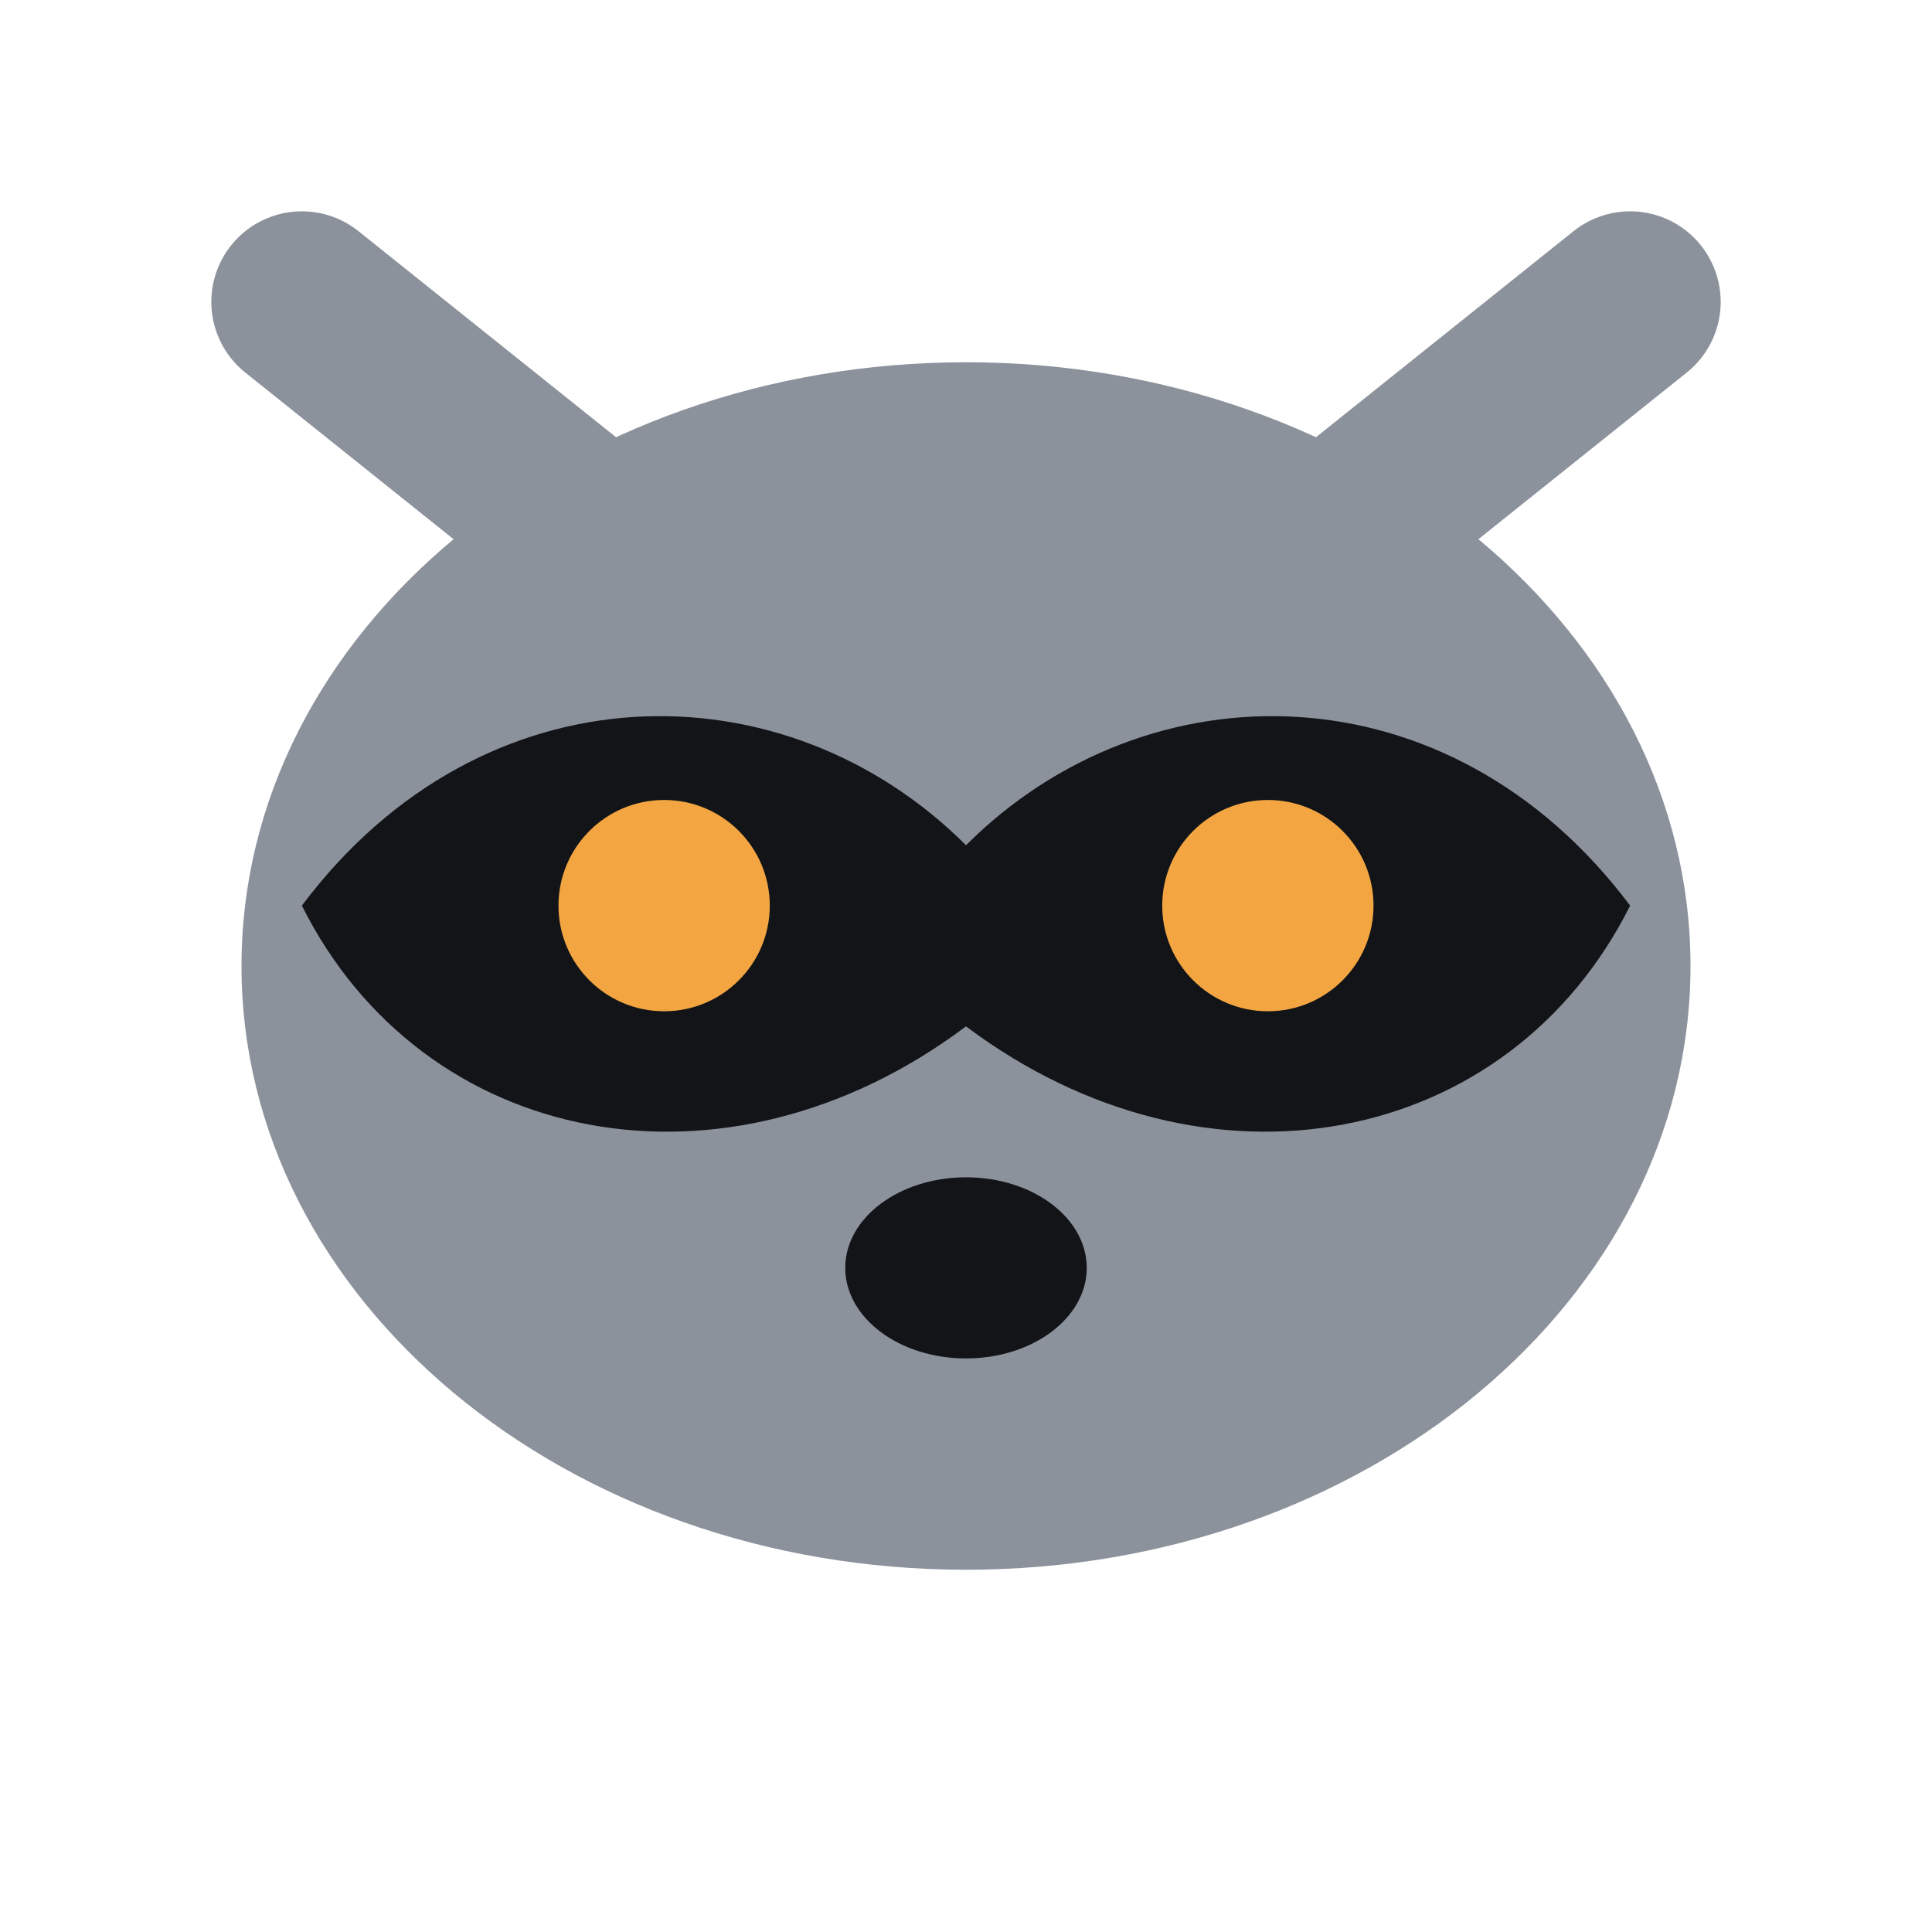
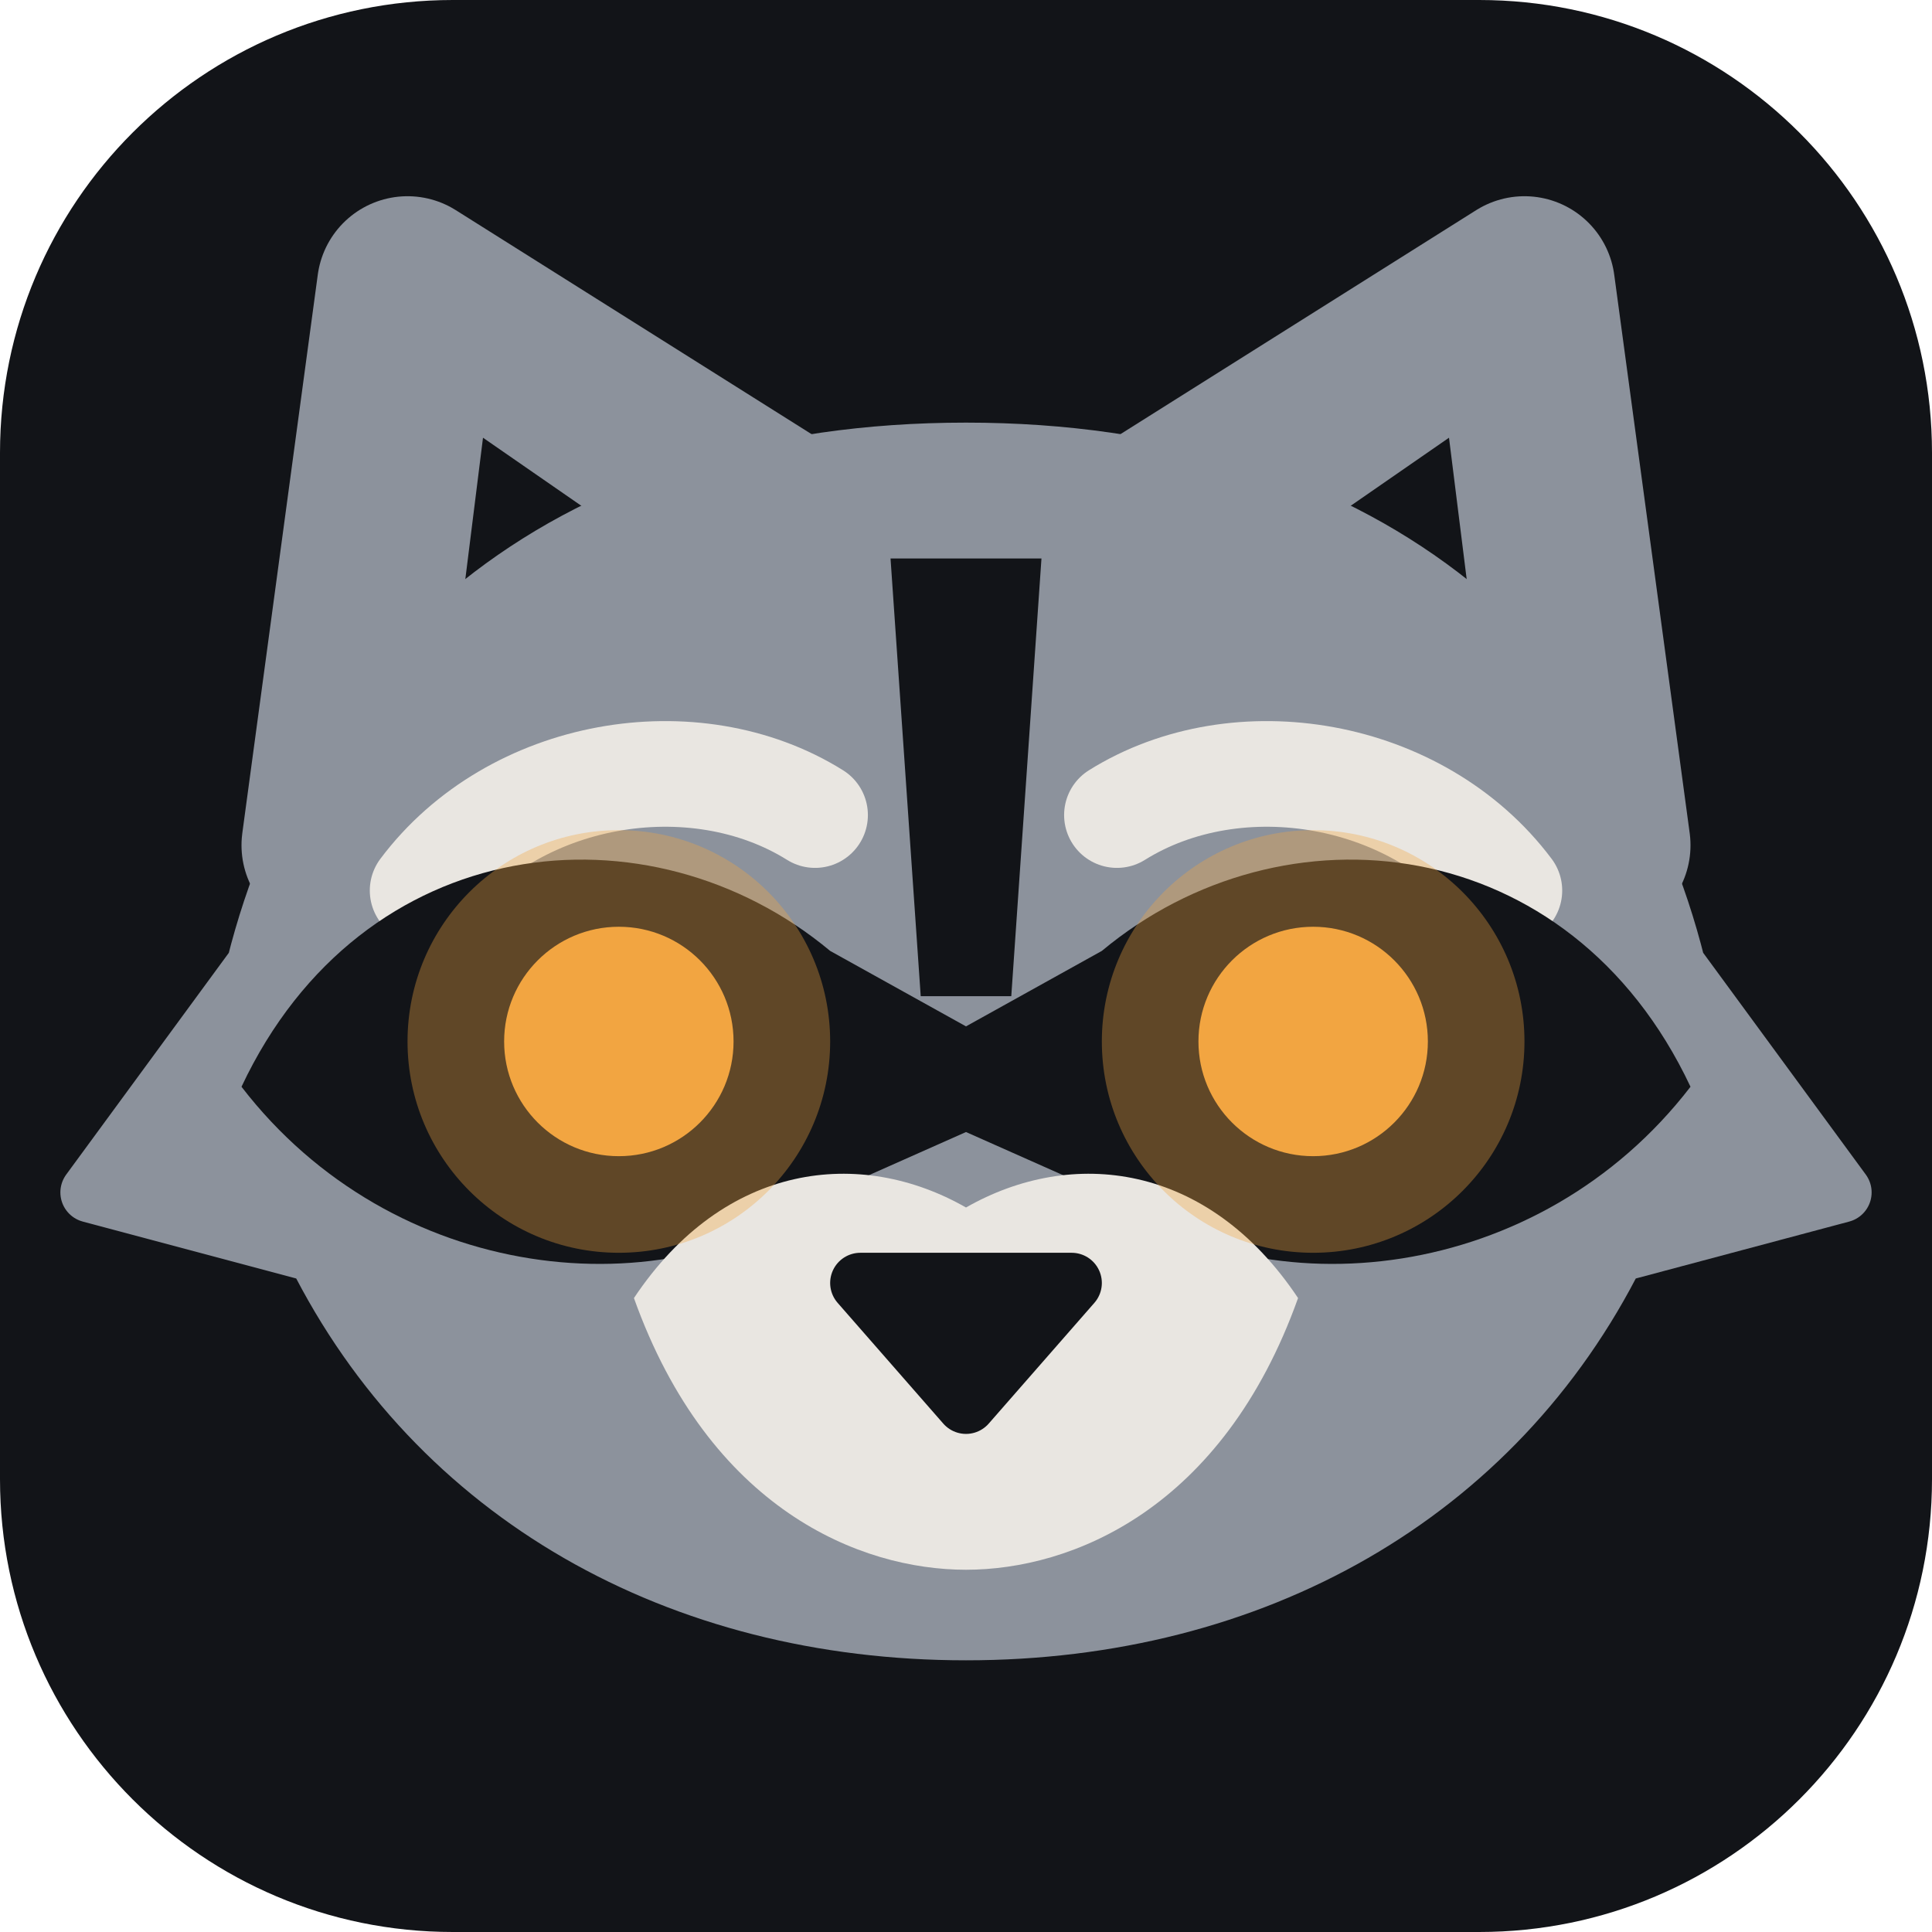
<svg xmlns="http://www.w3.org/2000/svg" viewBox="0 0 64 64" width="64" height="64">
-   <g transform="translate(0 -4)">
-     <path d="M10 14l10 8M54 14l-10 8" stroke="#8c929c" stroke-width="6" stroke-linecap="round" />
-     <ellipse cx="32" cy="36" rx="24" ry="20" fill="#8c929c" />
-     <path d="M10 34c6-8 16-8 22-2 6-6 16-6 22 2-4 8-14 10-22 4-8 6-18 4-22-4z" fill="#121418" />
-     <circle cx="22" cy="34" r="3.5" fill="#f2a541" />
-     <circle cx="42" cy="34" r="3.5" fill="#f2a541" />
-     <ellipse cx="32" cy="46" rx="4" ry="3" fill="#121418" />
-   </g>
+   <rect width="64" height="64" rx="15" fill="#121418" />
+   <path d="M11 28 13.5 9.5 27 18Z" fill="#8c929c" stroke="#8c929c" stroke-width="6" stroke-linejoin="round" />
+   <path d="M53 28 50.5 9.5 37 18Z" fill="#8c929c" stroke="#8c929c" stroke-width="6" stroke-linejoin="round" />
+   <path d="M15 22.5 16 14.5 22.5 19Z" fill="#121418" />
+   <path d="M49 22.5 48 14.5 41.5 19Z" fill="#121418" />
+   <path d="M32 15C45 15 53 22 55.5 32L61 39.5 53.5 41.5C49.5 49.5 41.5 54 32 54S14.5 49.5 10.5 41.5L3 39.5 8.5 32C11 22 19 15 32 15Z" fill="#8c929c" stroke="#8c929c" stroke-width="2" stroke-linejoin="round" />
+   <path d="M14 29.5C17 25.5 23 24.5 27 27" fill="none" stroke="#e9e6e1" stroke-width="3.5" stroke-linecap="round" />
+   <path d="M50 29.5C47 25.5 41 24.5 37 27" fill="none" stroke="#e9e6e1" stroke-width="3.5" stroke-linecap="round" />
+   <path d="M29.5 18.5H34.5L33.5 33H30.5Z" fill="#121418" />
+   <path d="M8 36C12 27.5 21.5 26.5 27.5 31.5L32 34 36.5 31.5C42.5 26.5 52 27.5 56 36 51 42.5 42 43.5 36.5 39.5L32 37.5 27.5 39.5C22 43.5 13 42.5 8 36Z" fill="#121418" />
+   <path d="M21 43C24 38.5 28.5 38 32 40 35.5 38 40 38.5 43 43 40.5 50 35.5 52 32 52S23.5 50 21 43Z" fill="#e9e6e1" />
+   <circle cx="20.5" cy="34.5" r="7" fill="#f2a541" opacity="0.35" />
+   <circle cx="43.5" cy="34.5" r="7" fill="#f2a541" opacity="0.35" />
+   <circle cx="20.5" cy="34.5" r="3.8" fill="#f2a541" />
+   <circle cx="43.5" cy="34.5" r="3.8" fill="#f2a541" />
+   <path d="M28.5 42.5H35.5L32 46.5Z" fill="#121418" stroke="#121418" stroke-width="2" stroke-linejoin="round" />
</svg>
